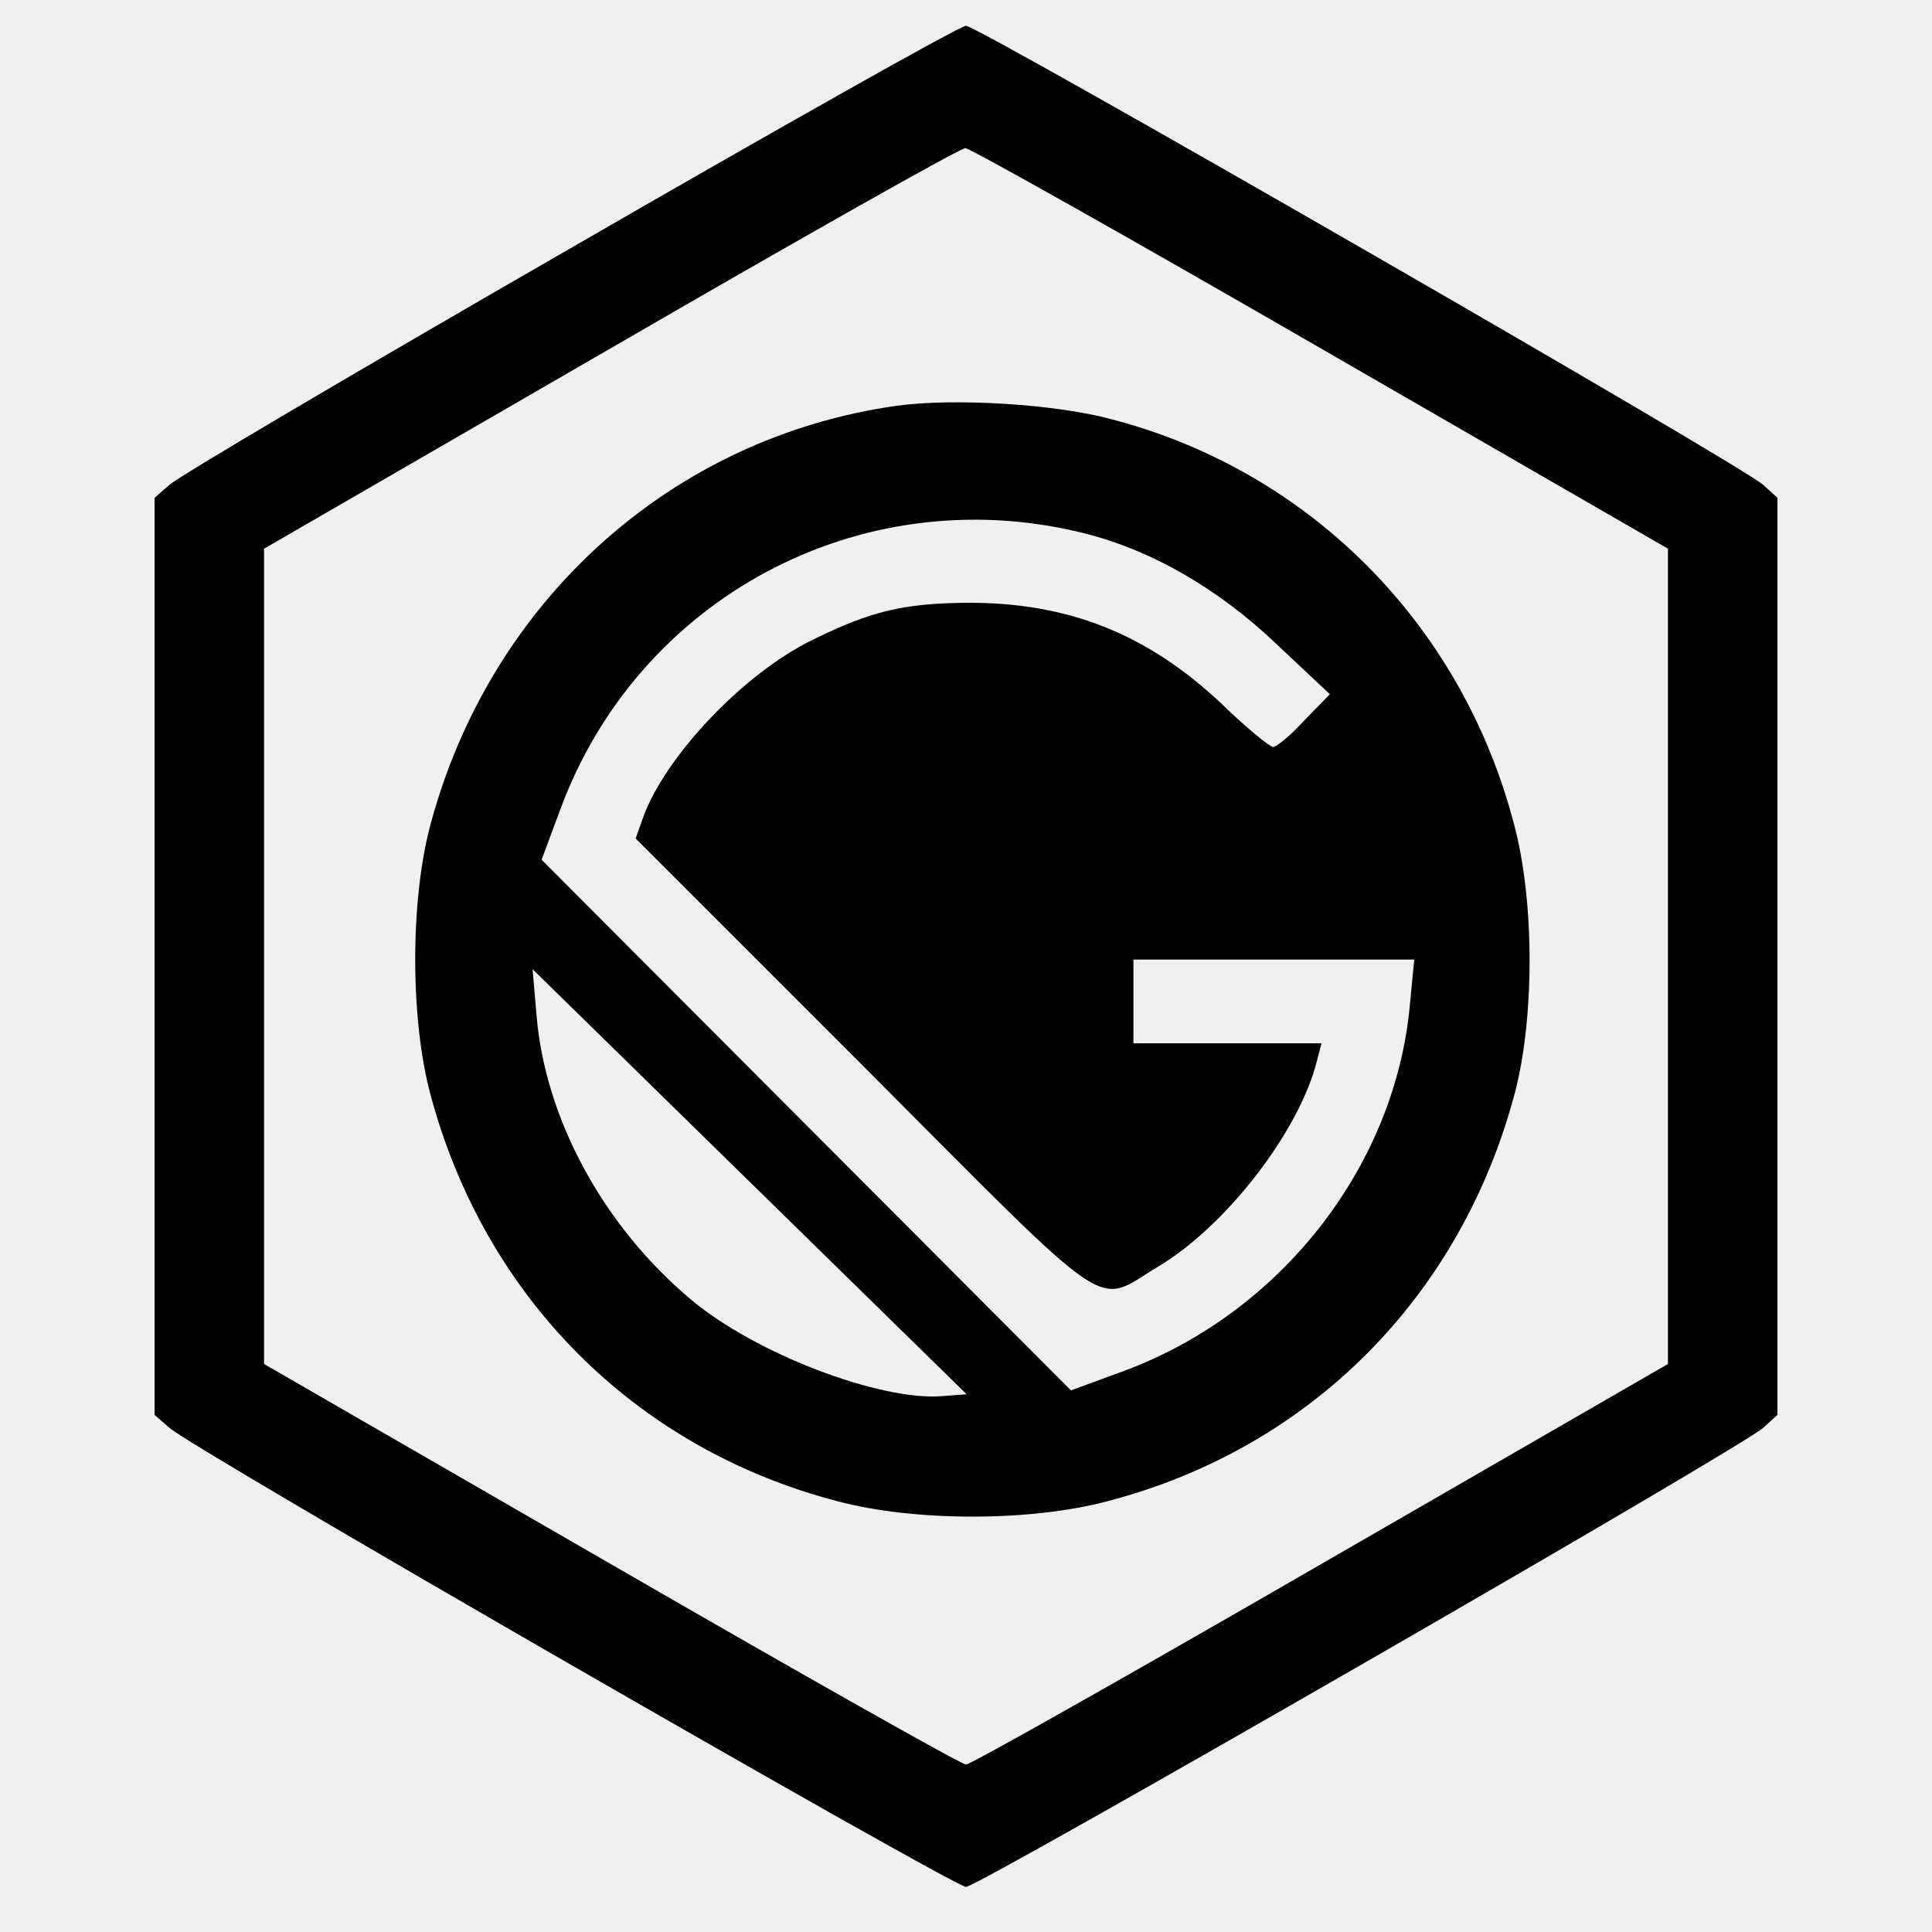
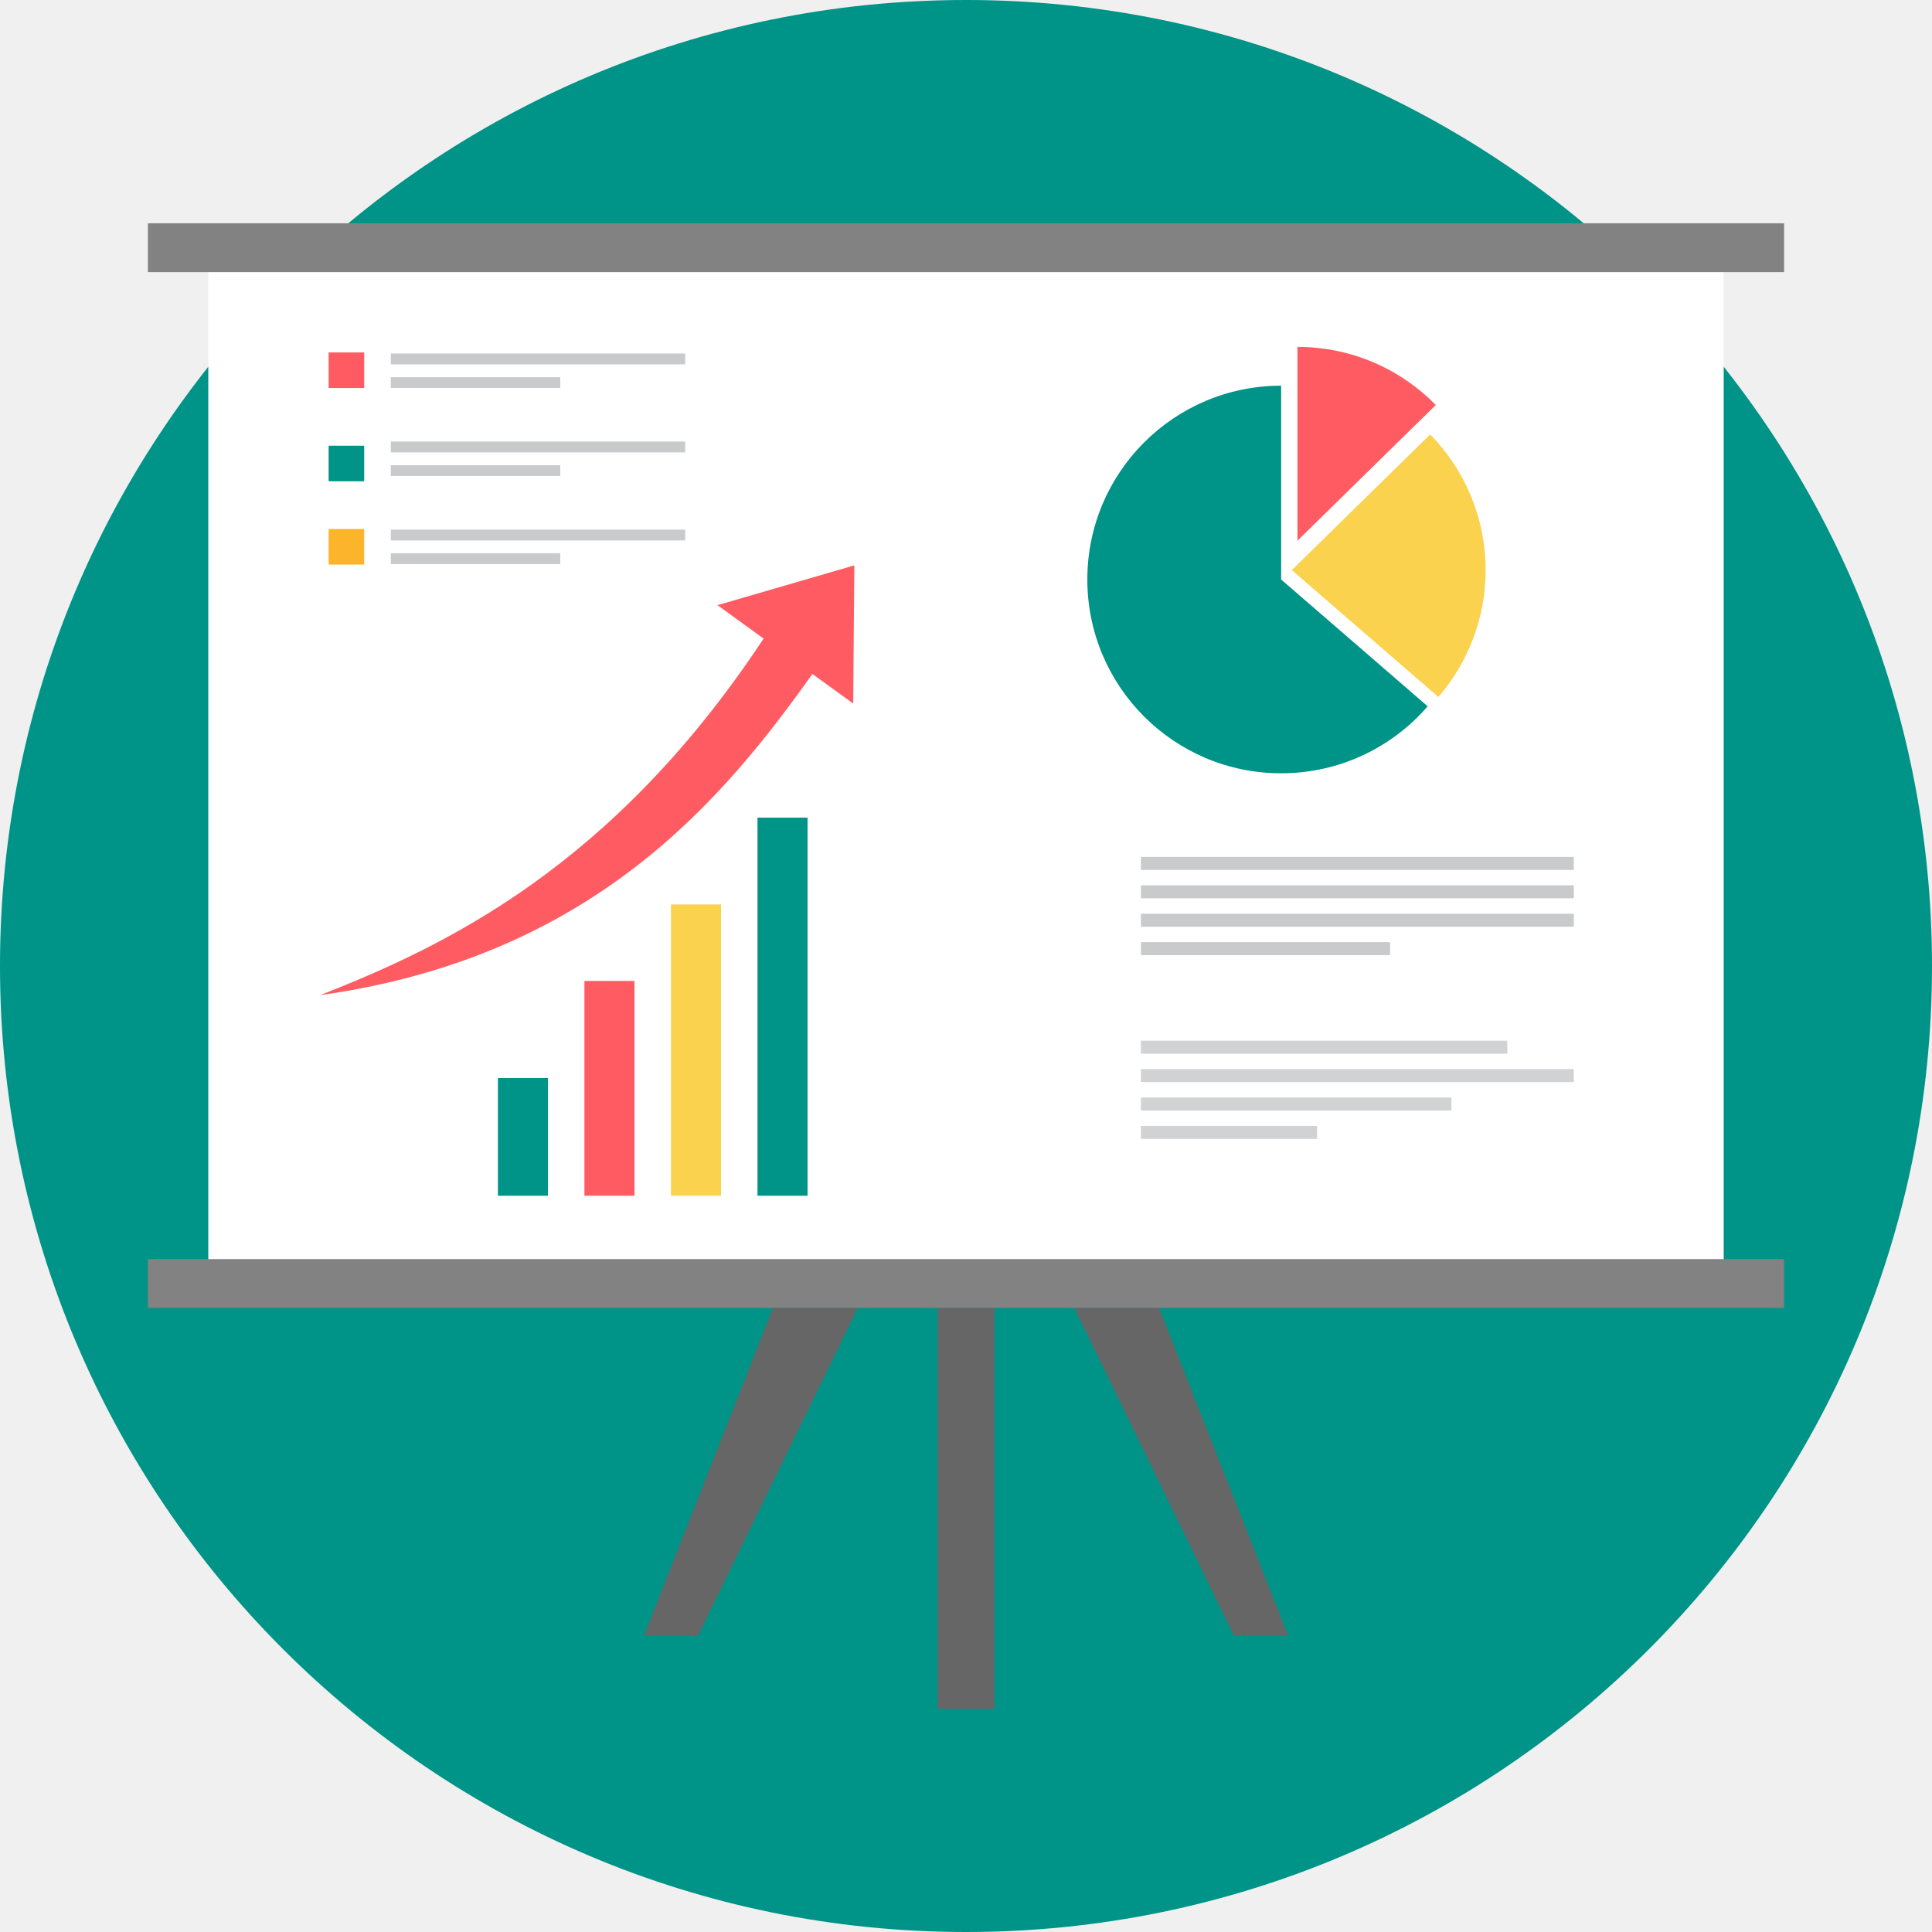
- <svg xmlns="http://www.w3.org/2000/svg" version="1.0" width="300pt" height="300pt" viewBox="0 0 300 300" preserveAspectRatio="xMidYMid meet">
-   <g transform="translate(0,300) scale(0.1,-0.1)" fill="#000000" stroke="none">
-     <path d="M885 2614 c-330 -190 -610 -355 -622 -367 l-23 -20 0 -712 0 -712 23 -20 c31 -30 1218 -713 1237 -713 19 0 1206 683 1238 713 l22 20 0 712 0 712 -22 20 c-32 30 -1219 713 -1238 713 -9 0 -286 -156 -615 -346z m1166 -155 l539 -311 0 -633 0 -633 -539 -311 c-296 -171 -544 -311 -551 -311 -7 0 -255 140 -551 311 l-539 311 0 633 0 633 538 311 c295 171 543 311 551 311 7 0 256 -140 552 -311z" />
-     <path d="M1393 2370 c-350 -49 -632 -303 -725 -652 -31 -117 -31 -299 0 -416 84 -316 318 -551 632 -633 120 -32 300 -32 420 0 314 82 548 317 632 633 31 117 31 299 -1 418 -81 311 -318 549 -625 629 -89 24 -245 33 -333 21z m282 -196 c108 -25 216 -87 307 -174 l83 -78 -40 -41 c-21 -23 -43 -41 -48 -41 -5 0 -42 30 -81 68 -115 108 -238 157 -396 156 -97 -1 -148 -13 -237 -57 -108 -52 -231 -182 -265 -278 l-11 -31 354 -354 c396 -397 357 -371 457 -311 106 63 220 211 247 320 l7 27 -146 0 -146 0 0 65 0 65 218 0 218 0 -7 -73 c-24 -251 -203 -478 -447 -567 l-79 -29 -411 412 -411 412 29 78 c121 328 464 512 805 431z m-213 -1342 c-97 -7 -289 66 -389 150 -136 114 -227 281 -240 443 l-6 70 337 -330 337 -330 -39 -3z" />
+ <svg xmlns="http://www.w3.org/2000/svg" version="1.1" id="Layer_1" x="0px" y="0px" viewBox="0 0 512 512" style="enable-background:new 0 0 512 512;" xml:space="preserve">
+   <circle style="fill:#009387;" cx="256" cy="256" r="256" />
+   <rect x="55.202" y="62.408" style="fill:#FFFFFF;" width="401.596" height="273.147" />
+   <path style="fill:#FF5B62;" d="M84.86,263.721c32.821-12.909,77.357-33.737,117.503-94.489l-12.219-8.855l36.261-10.545  l-0.298,36.608l-10.811-7.834C191.829,211.552,157.33,253.567,84.86,263.721L84.86,263.721z" />
+   <path style="fill:#FAD24D;" d="M379.009,115.125l-36.666,35.964l38.835,33.609c7.802-9.008,12.524-20.756,12.524-33.609  C393.7,137.084,388.097,124.39,379.009,115.125L379.009,115.125z" />
+   <path style="fill:#FF5B62;" d="M343.837,91.932v51.359l36.666-35.964C371.184,97.827,358.198,91.932,343.837,91.932z" />
+   <path style="fill:#009387;" d="M339.514,102.211c-28.365,0-51.359,22.993-51.359,51.359s22.994,51.359,51.359,51.359  c15.513,0,29.42-6.877,38.836-17.748l-38.836-33.609V102.211z" />
+   <path style="fill:#C9CACC;" d="M302.359,227.091h114.708v3.442H302.359V227.091z M302.359,249.676h66.025v3.442h-66.025V249.676z   M302.359,242.147h114.708v3.442H302.359V242.147z M302.359,234.62h114.708v3.441H302.359V234.62z" />
+   <path style="fill:#D1D2D4;" d="M302.36,275.794h97.093v3.443H302.36V275.794z M302.36,298.38h46.698v3.441H302.36V298.38z   M302.36,290.85h82.293v3.443H302.36V290.85z M302.36,283.324h114.707v3.441H302.36V283.324z" />
+   <path style="fill:#828282;" d="M39.196,59.173h433.608v12.944H39.196V59.173z M39.196,333.674h433.608v12.944H39.196V333.674z" />
+   <path style="fill:#C9CACC;" d="M103.569,99.951h44.901v2.863h-44.901C103.569,102.814,103.569,99.951,103.569,99.951z   M103.569,93.688h78.009v2.863h-78.009V93.688z" />
+   <rect x="87.09" y="93.398" style="fill:#FF5B62;" width="9.421" height="9.421" />
+   <rect x="87.09" y="118.119" style="fill:#009387;" width="9.421" height="9.421" />
+   <rect x="87.09" y="140.196" style="fill:#FCB42A;" width="9.421" height="9.421" />
+   <g>
+     <path style="fill:#C9CACC;" d="M103.569,123.286h44.901v2.863h-44.901C103.569,126.15,103.569,123.286,103.569,123.286z    M103.569,117.023h78.009v2.863h-78.009V117.023z" />
+     <path style="fill:#C9CACC;" d="M103.569,146.623h44.901v2.863h-44.901C103.569,149.486,103.569,146.623,103.569,146.623z    M103.569,140.36h78.009v2.863h-78.009V140.36z" />
  </g>
+   <path style="fill:#666666;" d="M204.853,346.619h22.455l-42.324,86.869h-14.347L204.853,346.619z M248.49,346.619h15.022v106.207  H248.49V346.619z M307.149,346.619h-22.455l42.324,86.869h14.347L307.149,346.619z" />
+   <rect x="200.748" y="216.687" style="fill:#009387;" width="13.26" height="100.194" />
+   <rect x="177.813" y="239.692" style="fill:#FAD24D;" width="13.26" height="77.189" />
+   <rect x="154.878" y="259.962" style="fill:#FF5B62;" width="13.26" height="56.919" />
+   <rect x="131.952" y="285.692" style="fill:#009387;" width="13.26" height="31.189" />
+   <g>
+ </g>
+   <g>
+ </g>
+   <g>
+ </g>
+   <g>
+ </g>
+   <g>
+ </g>
+   <g>
+ </g>
+   <g>
+ </g>
+   <g>
+ </g>
+   <g>
+ </g>
+   <g>
+ </g>
+   <g>
+ </g>
+   <g>
+ </g>
+   <g>
+ </g>
+   <g>
+ </g>
+   <g>
+ </g>
</svg>
